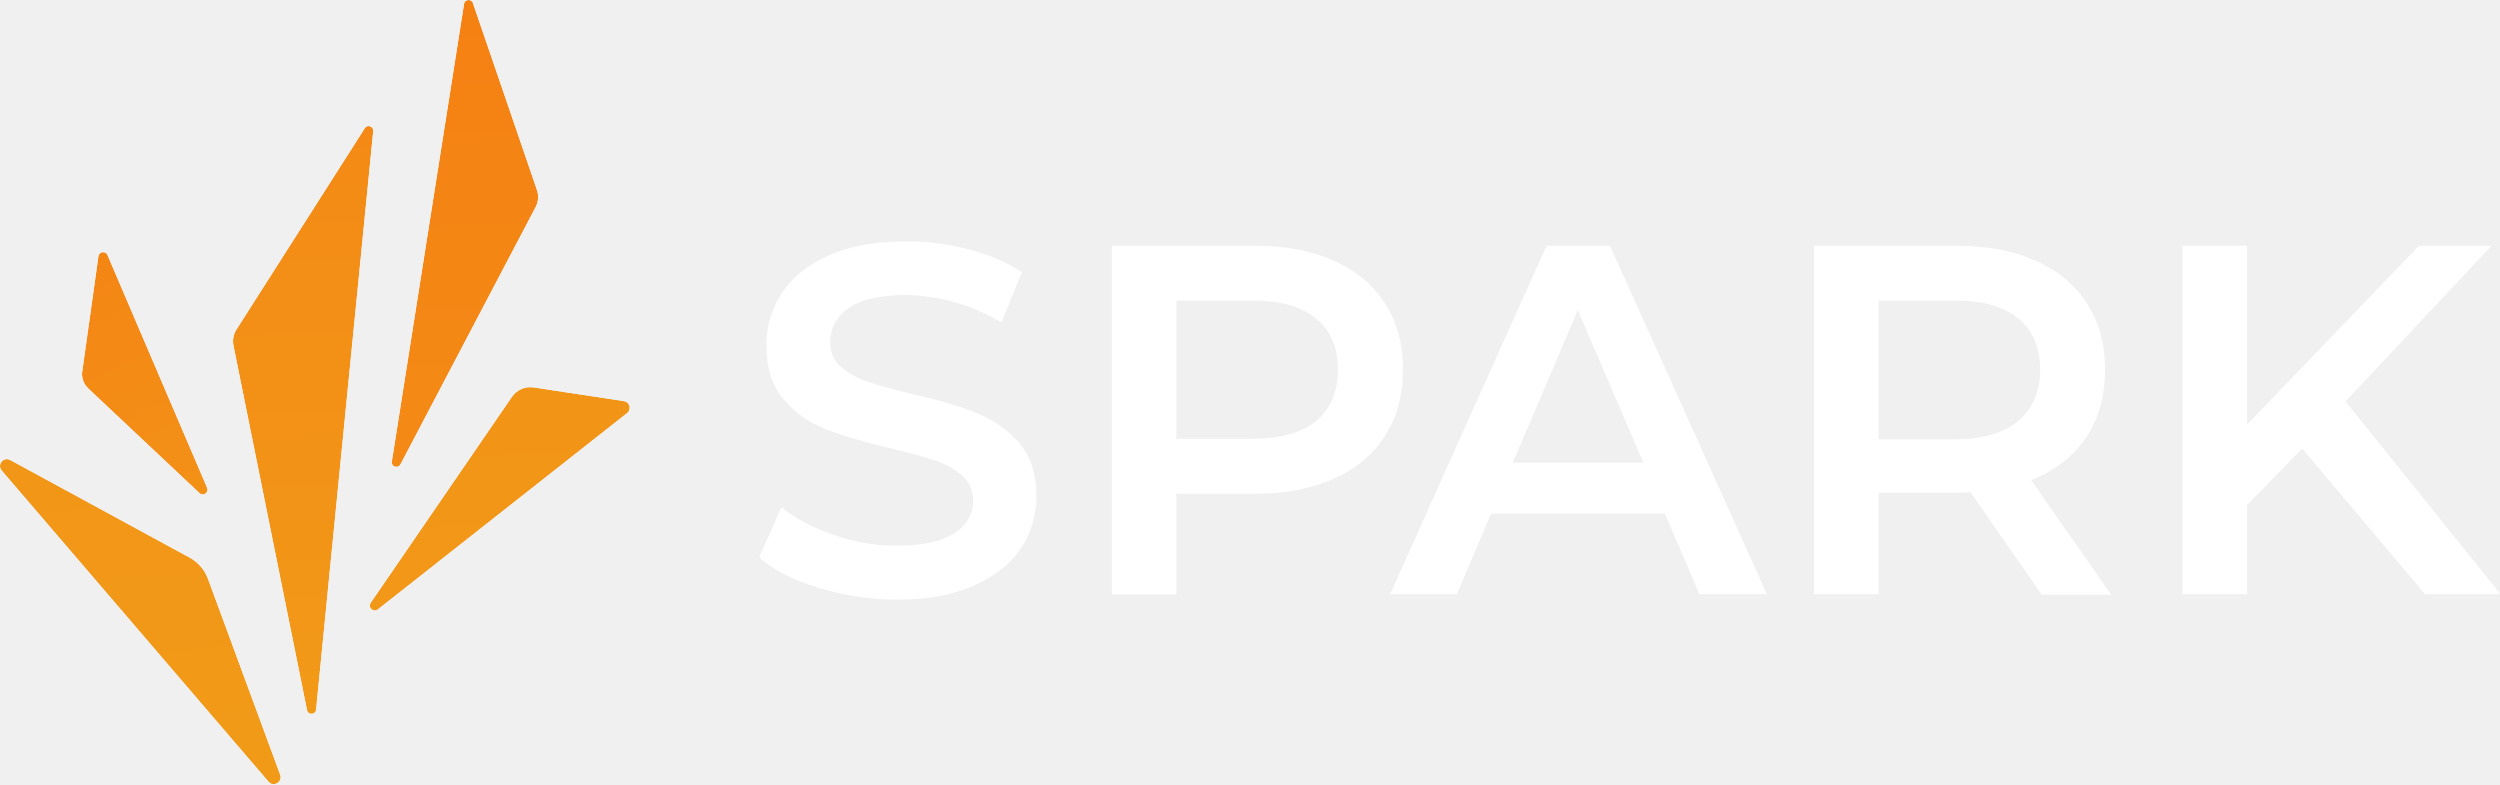
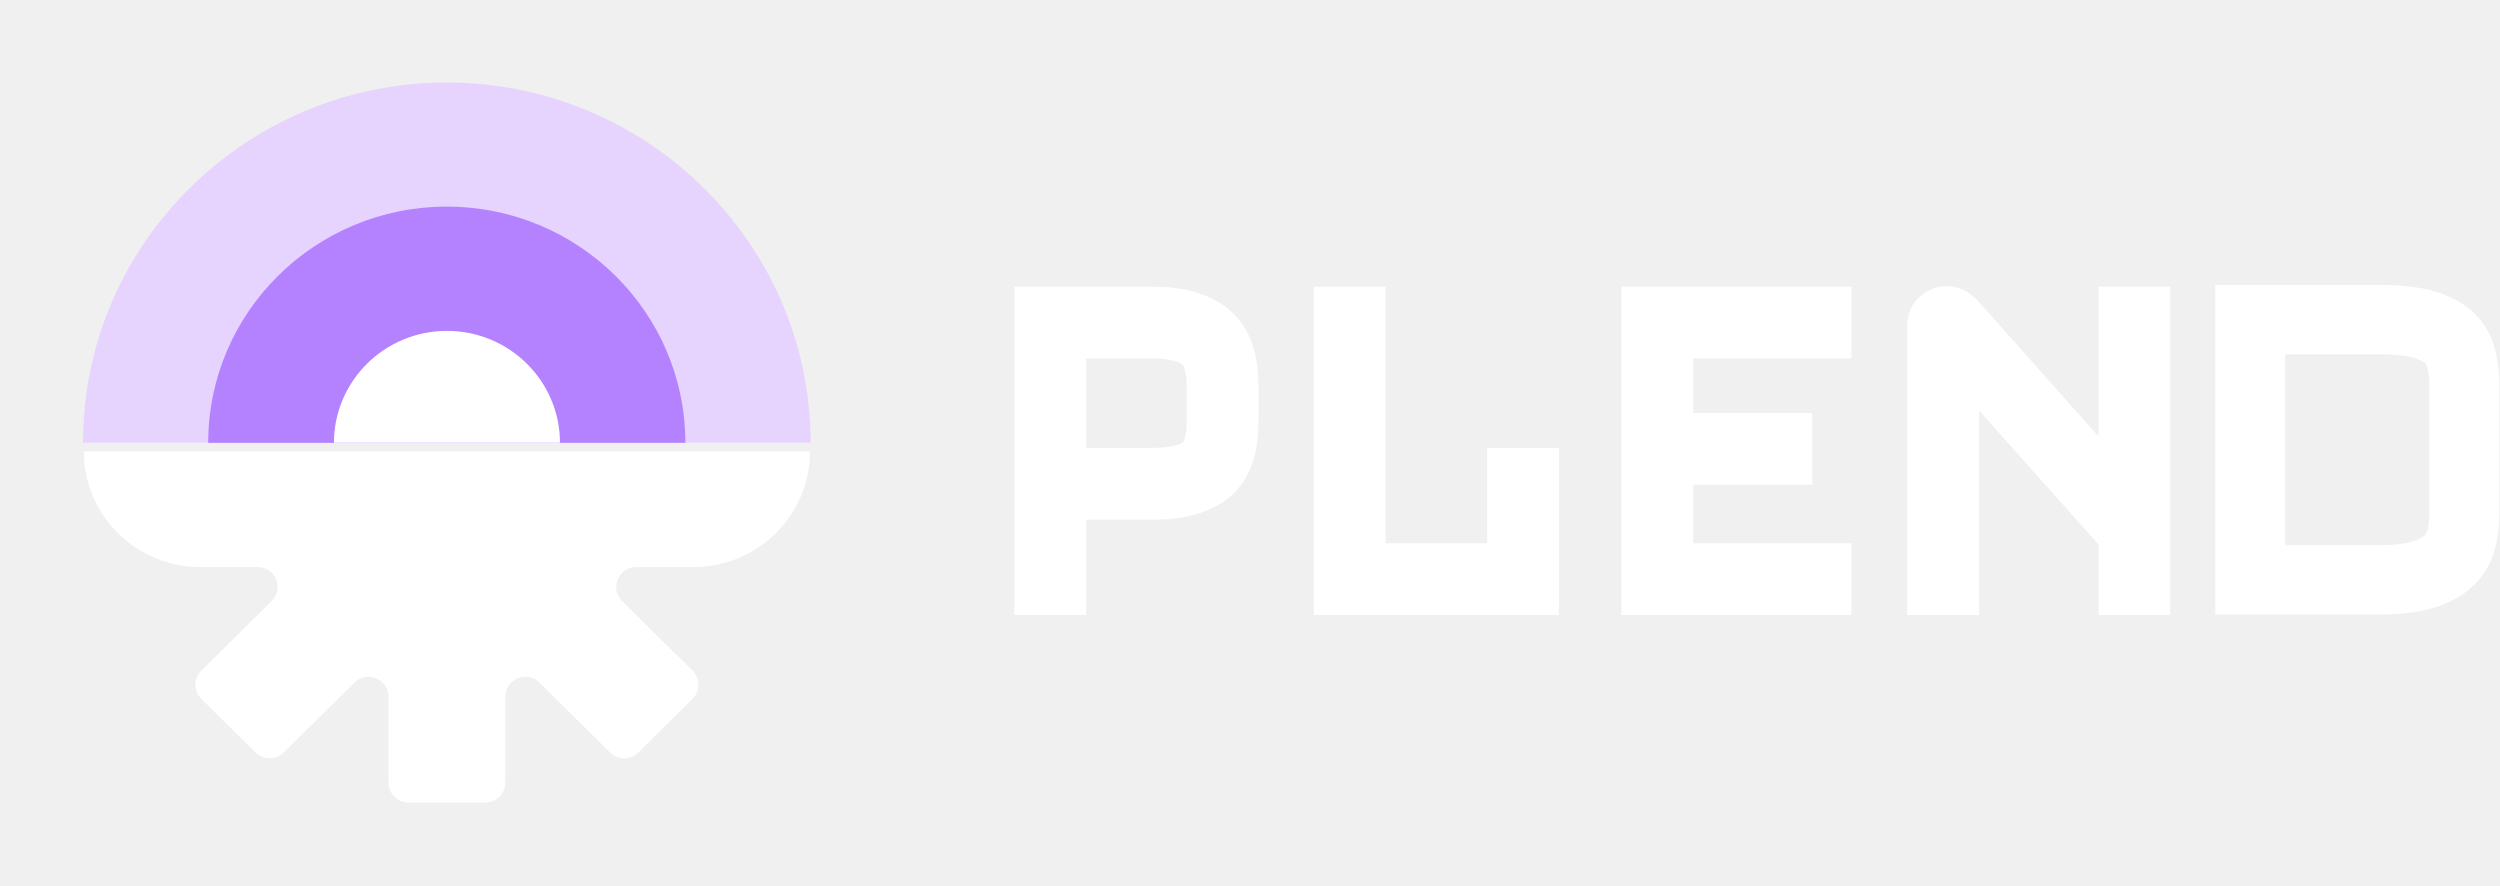
- <svg xmlns="http://www.w3.org/2000/svg" width="1067" height="335" viewBox="0 0 1067 335" fill="none">
-   <g clip-path="url(#clip0_2_80)">
-     <path d="M349.375 250.882C338.749 247.686 330.283 243.331 324 237.944L333.497 216.519C339.559 221.34 346.993 225.227 355.901 228.327C364.712 231.425 373.62 232.901 382.528 232.901C393.496 232.901 401.741 231.18 407.215 227.637C412.687 224.096 415.337 219.397 415.337 213.665C415.337 209.435 413.84 205.868 410.772 203.113C407.68 200.358 403.925 198.193 399.239 196.595C394.552 194.996 388.269 193.275 380.147 191.331C368.835 188.699 359.681 185.944 352.712 183.312C345.743 180.68 339.681 176.449 334.651 170.717C329.62 164.987 327.117 157.189 327.117 147.448C327.117 139.208 329.276 131.755 333.743 124.991C338.209 118.225 344.933 112.961 353.865 108.952C362.896 104.943 373.865 103 386.773 103C395.804 103 404.711 104.156 413.521 106.443C422.331 108.731 429.864 111.953 436.147 116.184L427.46 137.609C420.956 133.821 414.208 130.844 407.116 128.901C400.024 126.957 393.177 125.925 386.552 125.925C375.705 125.925 367.583 127.769 362.331 131.435C357.08 135.1 354.332 140.02 354.332 146.095C354.332 150.327 355.828 153.769 358.896 156.525C361.963 159.28 365.743 161.345 370.429 162.945C375.116 164.544 381.399 166.265 389.521 168.209C400.491 170.717 409.644 173.375 416.613 176.228C423.705 178.982 429.767 183.213 434.797 188.821C439.828 194.431 442.331 202.105 442.331 211.747C442.331 219.988 440.171 227.441 435.705 234.082C431.239 240.724 424.515 245.988 415.484 249.997C406.453 254.007 395.361 255.949 382.453 255.949C371.141 255.827 360.172 254.105 349.424 250.907L349.375 250.882Z" fill="white" />
-     <path d="M561.643 179.72C567.827 174.555 571.016 167.348 571.016 157.828C571.016 148.309 567.924 140.979 561.643 135.936C555.459 130.771 546.329 128.261 534.329 128.261H502.084V187.272H534.329C546.329 187.272 555.483 184.763 561.643 179.72ZM569.176 111.215C578.673 115.447 585.985 121.521 591.115 129.541C596.268 137.436 598.771 146.833 598.771 157.828C598.771 168.824 596.268 177.999 591.115 186.017C585.961 194.036 578.771 200.112 569.176 204.343C559.679 208.575 548.489 210.763 535.581 210.763H502.084V253.736H474.527V104.893H535.557C548.367 104.893 559.556 106.96 569.152 111.191L569.176 111.215Z" fill="white" />
-     <path d="M701.42 197.48L673.42 132.395L645.641 197.48H701.42ZM710.573 219.249H636.391L621.764 253.613H593.299L660.047 104.893H687.139L754.132 253.613H725.321L710.573 219.249Z" fill="white" />
-     <path d="M861.346 135.936C855.162 130.771 846.032 128.261 834.032 128.261H801.788V187.493H834.032C846.032 187.493 855.186 184.861 861.346 179.696C867.504 174.531 870.719 167.2 870.719 157.705C870.719 148.309 867.627 140.979 861.346 135.936ZM871.284 253.613L841.002 210.075C839.751 210.197 837.812 210.296 835.284 210.296H801.788V253.613H774.229V104.893H835.26C848.069 104.893 859.381 107.059 868.855 111.313C878.351 115.544 885.664 121.62 890.793 129.639C895.947 137.535 898.449 146.932 898.449 157.927C898.449 168.923 895.7 178.786 890.327 186.805C884.829 194.824 877.075 200.9 866.891 204.909L901.075 253.835H871.235V253.613H871.284Z" fill="white" />
-     <path d="M982.596 191.404L959.037 215.584V253.613H931.48V104.893H959.037V181.196L1032.41 104.893H1063.38L1001.07 171.357L1067.26 253.613H1035.01L982.547 191.404H982.596Z" fill="white" />
-     <mask id="mask0_2_80" style="mask-type:luminance" maskUnits="userSpaceOnUse" x="0" y="195" width="120" height="140">
-       <path d="M114.602 333.627L0.738 200.847C-1.397 198.363 1.498 194.771 4.37 196.345L80.933 237.99C84.541 239.957 87.338 243.18 88.761 247.043L119.583 330.674C120.712 333.749 116.736 336.112 114.602 333.627Z" fill="white" />
-     </mask>
-     <g mask="url(#mask0_2_80)">
-       <path d="M114.602 333.627L0.738 200.847C-1.397 198.363 1.498 194.771 4.37 196.345L80.933 237.99C84.541 239.957 87.338 243.18 88.761 247.043L119.583 330.674C120.712 333.749 116.736 336.112 114.602 333.627Z" fill="url(#paint0_linear_2_80)" />
-     </g>
-     <mask id="mask1_2_80" style="mask-type:luminance" maskUnits="userSpaceOnUse" x="99" y="53" width="61" height="252">
-       <path d="M131.043 303.102L99.632 147.445C99.166 145.132 99.632 142.697 100.884 140.705L155.705 54.711C156.809 52.988 159.485 53.899 159.288 55.965L134.896 302.904C134.675 305.143 131.485 305.291 131.043 303.102Z" fill="white" />
-     </mask>
-     <g mask="url(#mask1_2_80)">
-       <path d="M131.043 303.102L99.632 147.445C99.166 145.132 99.632 142.697 100.884 140.705L155.705 54.711C156.809 52.988 159.485 53.899 159.288 55.965L134.896 302.904C134.675 305.143 131.485 305.291 131.043 303.102Z" fill="url(#paint1_linear_2_80)" />
-     </g>
-     <mask id="mask2_2_80" style="mask-type:luminance" maskUnits="userSpaceOnUse" x="157" y="165" width="112" height="96">
-       <path d="M158.233 257.251L218.503 169.361C220.564 166.36 224.147 164.811 227.755 165.352L266.305 171.207C268.784 171.576 269.619 174.748 267.656 176.299L161.252 260.104C159.363 261.58 156.884 259.243 158.233 257.275V257.251Z" fill="white" />
-     </mask>
-     <g mask="url(#mask2_2_80)">
-       <path d="M158.233 257.251L218.503 169.361C220.564 166.36 224.147 164.811 227.755 165.352L266.305 171.207C268.784 171.576 269.619 174.748 267.656 176.299L161.252 260.104C159.363 261.58 156.884 259.243 158.233 257.275V257.251Z" fill="url(#paint2_linear_2_80)" />
-     </g>
-     <mask id="mask3_2_80" style="mask-type:luminance" maskUnits="userSpaceOnUse" x="167" y="0" width="63" height="200">
-       <path d="M167.239 196.985L198.061 1.652C198.38 -0.364 201.177 -0.611 201.84 1.333L229.177 81.128C229.987 83.515 229.791 86.121 228.613 88.36L170.896 198.215C169.865 200.159 166.896 199.175 167.239 197.009V196.985Z" fill="white" />
-     </mask>
-     <g mask="url(#mask3_2_80)">
-       <path d="M167.239 196.985L198.061 1.652C198.38 -0.364 201.177 -0.611 201.84 1.333L229.177 81.128C229.987 83.515 229.791 86.121 228.613 88.36L170.896 198.215C169.865 200.159 166.896 199.175 167.239 197.009V196.985Z" fill="url(#paint3_linear_2_80)" />
-     </g>
-     <mask id="mask4_2_80" style="mask-type:luminance" maskUnits="userSpaceOnUse" x="35" y="107" width="54" height="105">
-       <path d="M35.118 158.44L42.014 109.367C42.308 107.349 45.056 106.981 45.866 108.851L88.393 208.202C89.252 210.219 86.749 211.965 85.154 210.465L37.695 165.82C35.682 163.925 34.701 161.145 35.093 158.416L35.118 158.44Z" fill="white" />
-     </mask>
-     <g mask="url(#mask4_2_80)">
-       <path d="M35.118 158.44L42.014 109.367C42.308 107.349 45.056 106.981 45.866 108.851L88.393 208.202C89.252 210.219 86.749 211.965 85.154 210.465L37.695 165.82C35.682 163.925 34.701 161.145 35.093 158.416L35.118 158.44Z" fill="url(#paint4_linear_2_80)" />
-     </g>
-   </g>
-   <defs>
-     <linearGradient id="paint0_linear_2_80" x1="-5.144" y1="-490.001" x2="73.199" y2="419.909" gradientUnits="userSpaceOnUse">
-       <stop stop-color="#F58013" />
-       <stop offset="1" stop-color="#F19D19" />
-     </linearGradient>
-     <linearGradient id="paint1_linear_2_80" x1="128.407" y1="-104.196" x2="130.597" y2="358.493" gradientUnits="userSpaceOnUse">
-       <stop stop-color="#F58013" />
-       <stop offset="1" stop-color="#F19D19" />
-     </linearGradient>
-     <linearGradient id="paint2_linear_2_80" x1="183.699" y1="-438.789" x2="222.292" y2="415.36" gradientUnits="userSpaceOnUse">
-       <stop stop-color="#F58013" />
-       <stop offset="1" stop-color="#F19D19" />
-     </linearGradient>
-     <linearGradient id="paint3_linear_2_80" x1="196.957" y1="-13.681" x2="202.515" y2="565.441" gradientUnits="userSpaceOnUse">
-       <stop stop-color="#F58013" />
-       <stop offset="1" stop-color="#F19D19" />
-     </linearGradient>
-     <linearGradient id="paint4_linear_2_80" x1="2.412" y1="55.621" x2="136.194" y2="335.563" gradientUnits="userSpaceOnUse">
-       <stop stop-color="#F58013" />
-       <stop offset="1" stop-color="#F19D19" />
-     </linearGradient>
-     <clipPath id="clip0_2_80">
-       <rect width="1066.67" height="334.667" fill="white" />
-     </clipPath>
-   </defs>
+ <svg xmlns="http://www.w3.org/2000/svg" width="697" height="247" viewBox="0 0 697 247" fill="none">
+   <path fill-rule="evenodd" clip-rule="evenodd" d="M531.736 90.739V171.468H551.74V114.427L585.051 151.792V171.468H605.055V79.927H585.051V121.682L551.496 83.933L551.302 83.739C550.746 83.183 549.861 82.335 548.801 81.629C546.833 80.316 544.673 79.792 542.683 79.792C539.844 79.792 537.569 80.891 536.007 82.063C532.81 84.46 531.736 87.932 531.736 90.739Z" fill="white" />
+   <path fill-rule="evenodd" clip-rule="evenodd" d="M321.29 79.927H282.808V171.468H302.812V144.878H321.29C326.045 144.878 330.59 144.389 334.542 143.034C338.193 141.812 341.754 139.918 344.549 136.949L344.64 136.852L344.728 136.753C347.195 133.977 348.88 130.728 349.775 127.15L349.785 127.107L349.796 127.064C350.527 124.018 350.863 120.85 350.863 117.599V107.611C350.863 104.36 350.527 101.192 349.796 98.145C348.923 94.508 347.256 91.166 344.728 88.322C341.958 85.205 338.386 83.212 334.672 81.95C330.652 80.46 326.055 79.927 321.29 79.927ZM328.019 100.833C329.271 101.236 329.656 101.606 329.685 101.636C329.941 101.926 330.137 102.268 330.262 102.843L330.303 103.031L330.351 103.216C330.666 104.421 330.859 105.87 330.859 107.611V117.599C330.859 119.34 330.666 120.788 330.351 121.993L330.314 122.136L330.281 122.281C330.193 122.668 330.053 122.974 329.818 123.278C329.659 123.403 329.158 123.74 328.019 124.107L327.971 124.122L327.924 124.138C326.816 124.507 324.732 124.874 321.29 124.874H302.812V99.931H321.29C324.666 99.931 326.638 100.331 327.634 100.7L327.825 100.771L328.019 100.833Z" fill="white" />
+   <path d="M386.313 79.927H366.309V171.468H434.634V124.874H414.63V151.464H386.313V79.927Z" fill="white" />
+   <path d="M516.201 79.927H452.061V171.468H516.201V151.464H472.064V135.159H505.268V115.156H472.064V99.931H516.201V79.927Z" fill="white" />
+   <path fill-rule="evenodd" clip-rule="evenodd" d="M617.613 79.447V171.335H663.445C669.069 171.335 674.247 170.806 678.621 169.417C682.702 168.151 686.608 166.205 689.671 163.163C692.594 160.351 694.574 156.893 695.583 152.993C696.409 149.883 696.79 146.646 696.79 143.325V107.047C696.79 103.772 696.42 100.578 695.618 97.509C694.694 93.533 692.68 90.063 689.737 87.262C686.672 84.344 682.781 82.466 678.735 81.216L678.624 81.182L678.513 81.151C674.171 79.931 669.055 79.447 663.445 79.447H617.613ZM637.099 152.003H663.445C667.751 152.003 670.611 151.578 672.358 151.037L672.398 151.024L672.439 151.012C674.655 150.348 675.555 149.676 675.818 149.425C676.258 149.005 676.538 148.552 676.719 147.9C677.093 146.556 677.304 145.043 677.304 143.325V107.047C677.304 105.328 677.093 103.815 676.719 102.471L676.678 102.324L676.642 102.176C676.564 101.851 676.429 101.554 676.08 101.192C675.706 100.893 674.733 100.284 672.678 99.659C670.836 99.158 667.861 98.779 663.445 98.779H637.099V152.003Z" fill="white" />
+   <path d="M193.073 186.99L173.442 167.553C169.91 164.056 172.416 158.092 177.4 158.092H193.273C211.251 158.092 225.831 143.656 225.831 125.855H23.366C23.366 143.656 37.946 158.092 55.924 158.092H71.796C76.781 158.092 79.286 164.056 75.754 167.553L56.124 186.99C53.938 189.154 53.938 192.665 56.124 194.829L71.223 209.779C73.409 211.943 76.954 211.943 79.14 209.779L98.77 190.342C102.302 186.845 108.326 189.326 108.326 194.261V218.198C108.326 221.26 110.831 223.74 113.923 223.74H135.287C138.378 223.74 140.884 221.26 140.884 218.198V194.261C140.884 189.326 146.908 186.845 150.439 190.342L170.07 209.779C172.256 211.943 175.801 211.943 177.987 209.779L193.086 194.829C195.272 192.665 195.272 189.154 193.086 186.99H193.073Z" fill="white" />
+   <path d="M124.568 57.673C148.356 57.673 169.267 70.117 180.995 88.775H68.141C79.882 70.117 100.792 57.673 124.581 57.673H124.568ZM124.581 23.008C68.634 23.008 23.135 68.058 23.135 123.44H226C226 68.058 180.501 23.008 124.568 23.008L124.581 23.008Z" fill="#E6D4FF" />
+   <path d="M124.56 57.599C87.831 57.599 58.045 87.078 58.045 123.459H191.075C191.075 87.091 161.289 57.599 124.56 57.599Z" fill="#B582FF" />
+   <path d="M156.116 123.443H93.106C93.106 106.236 107.232 92.249 124.611 92.249C141.989 92.249 156.116 106.236 156.116 123.443Z" fill="white" />
</svg>
